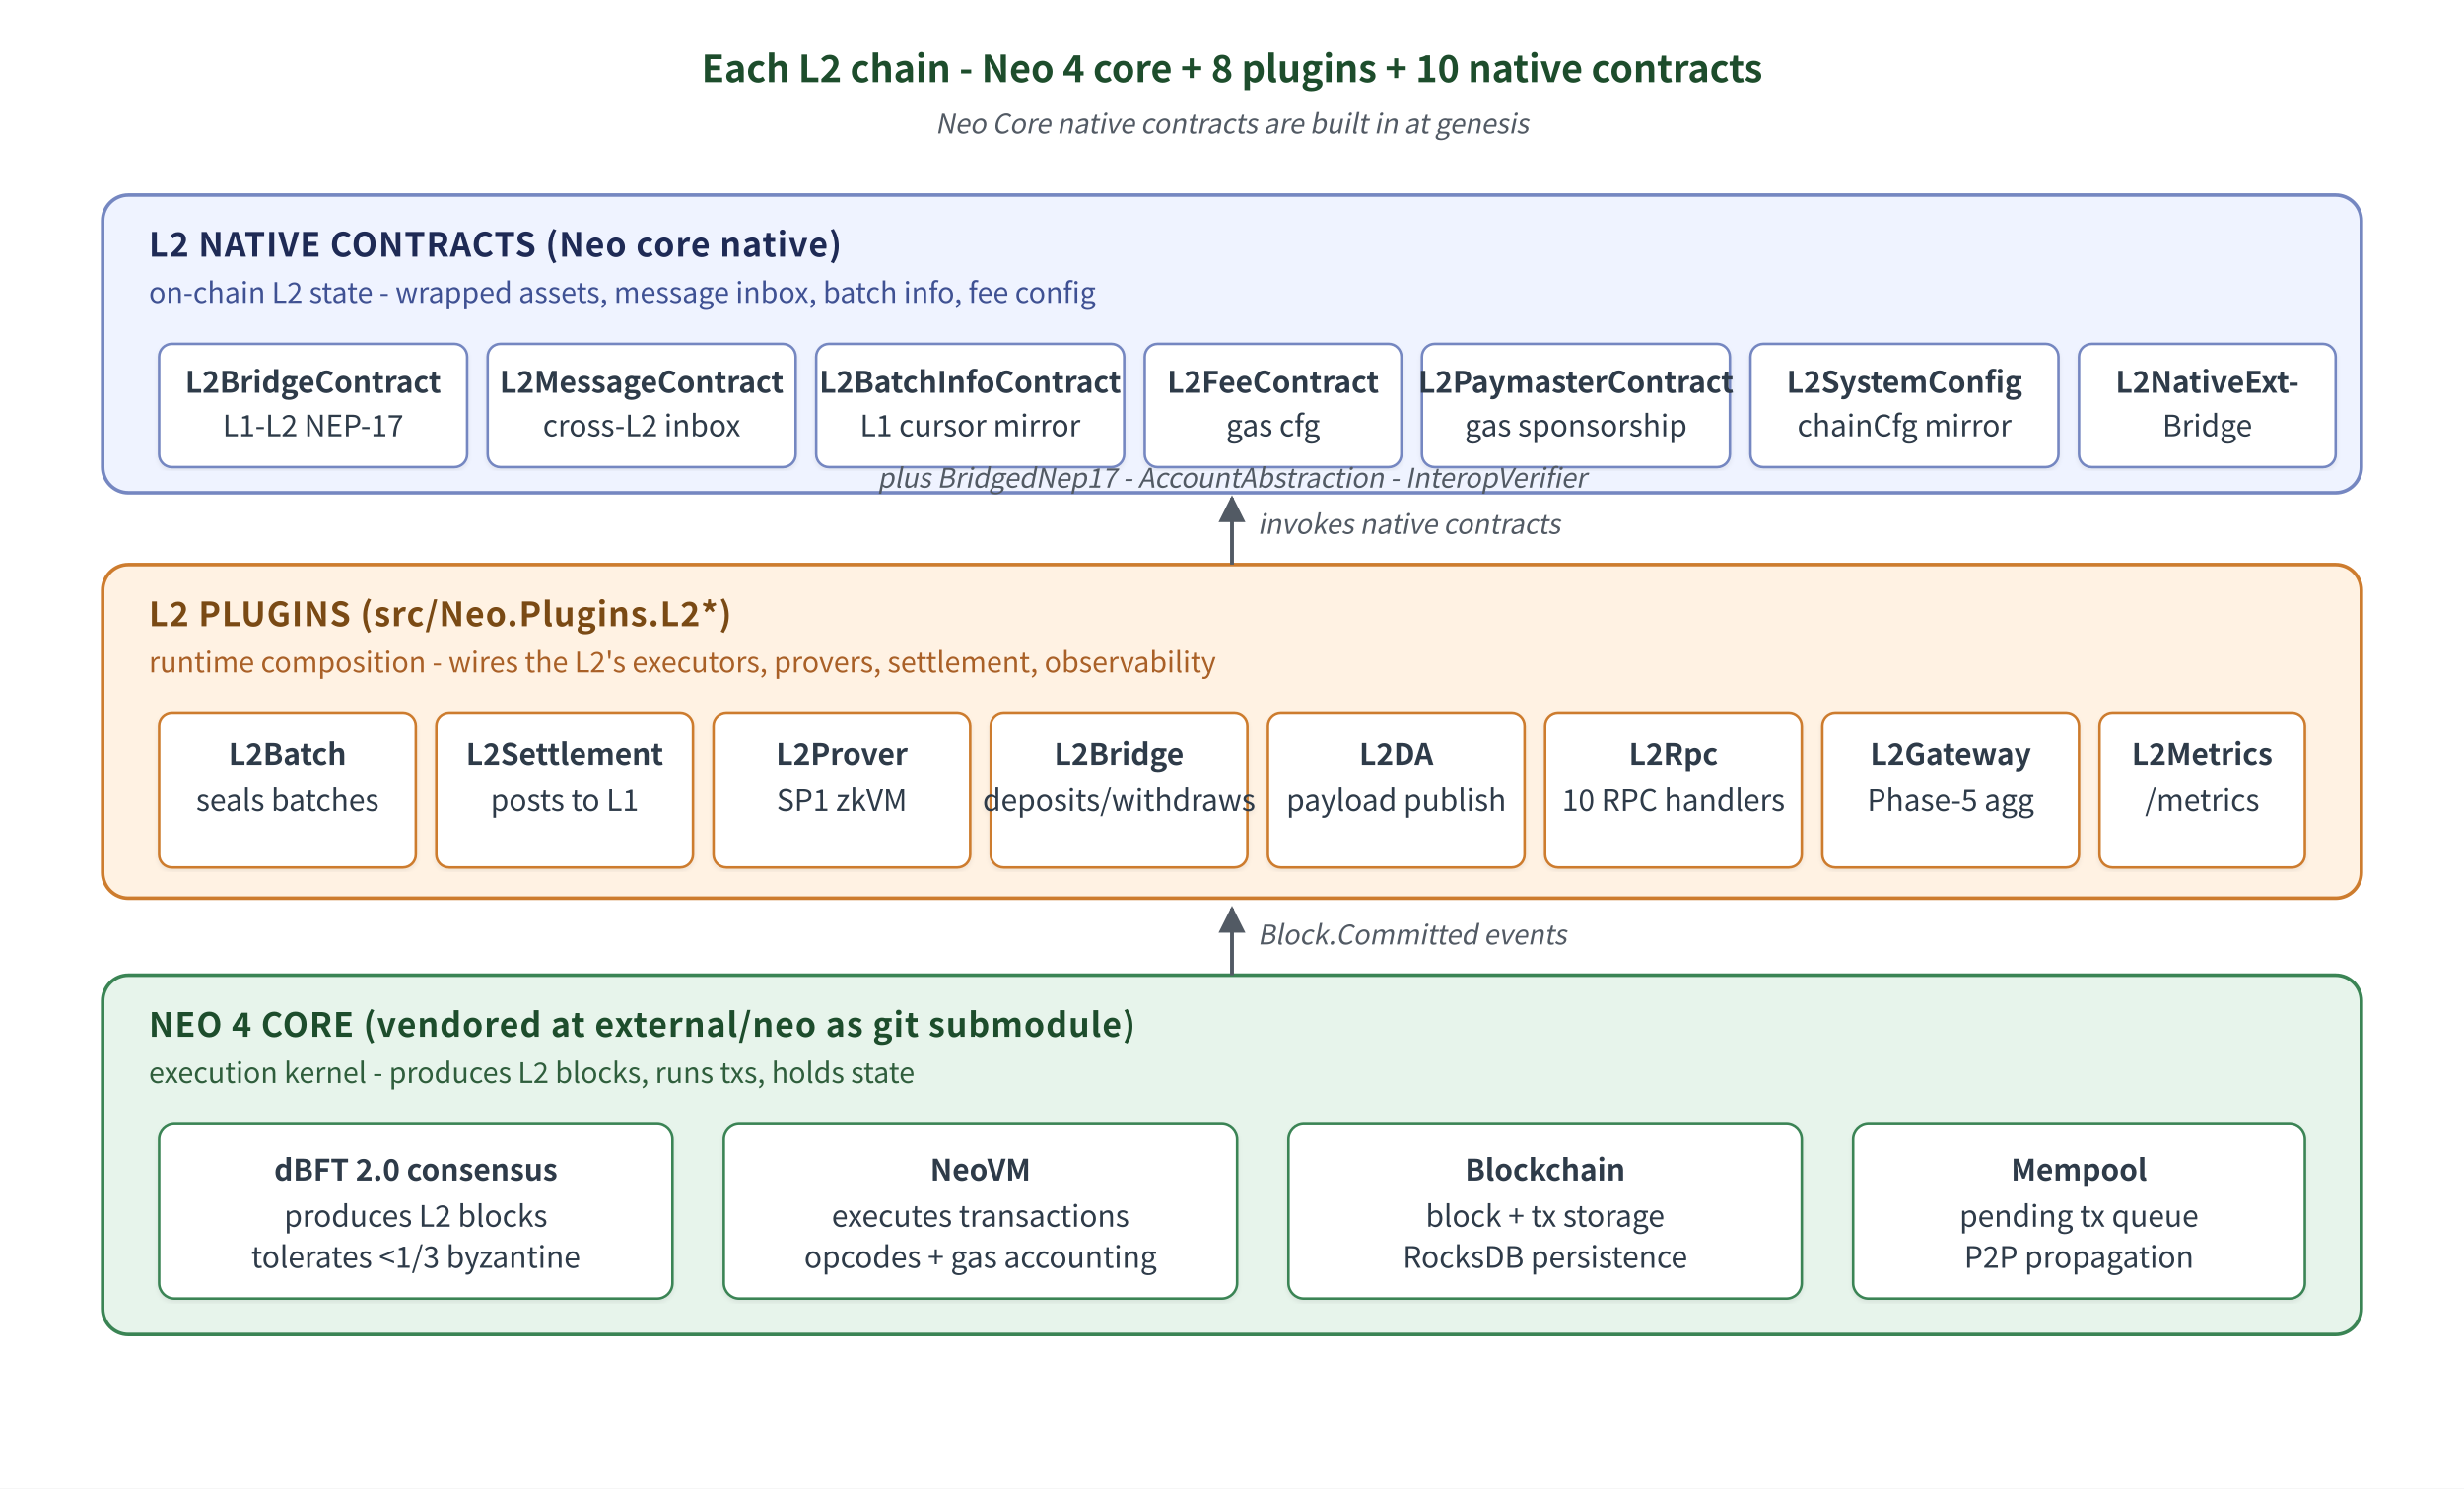
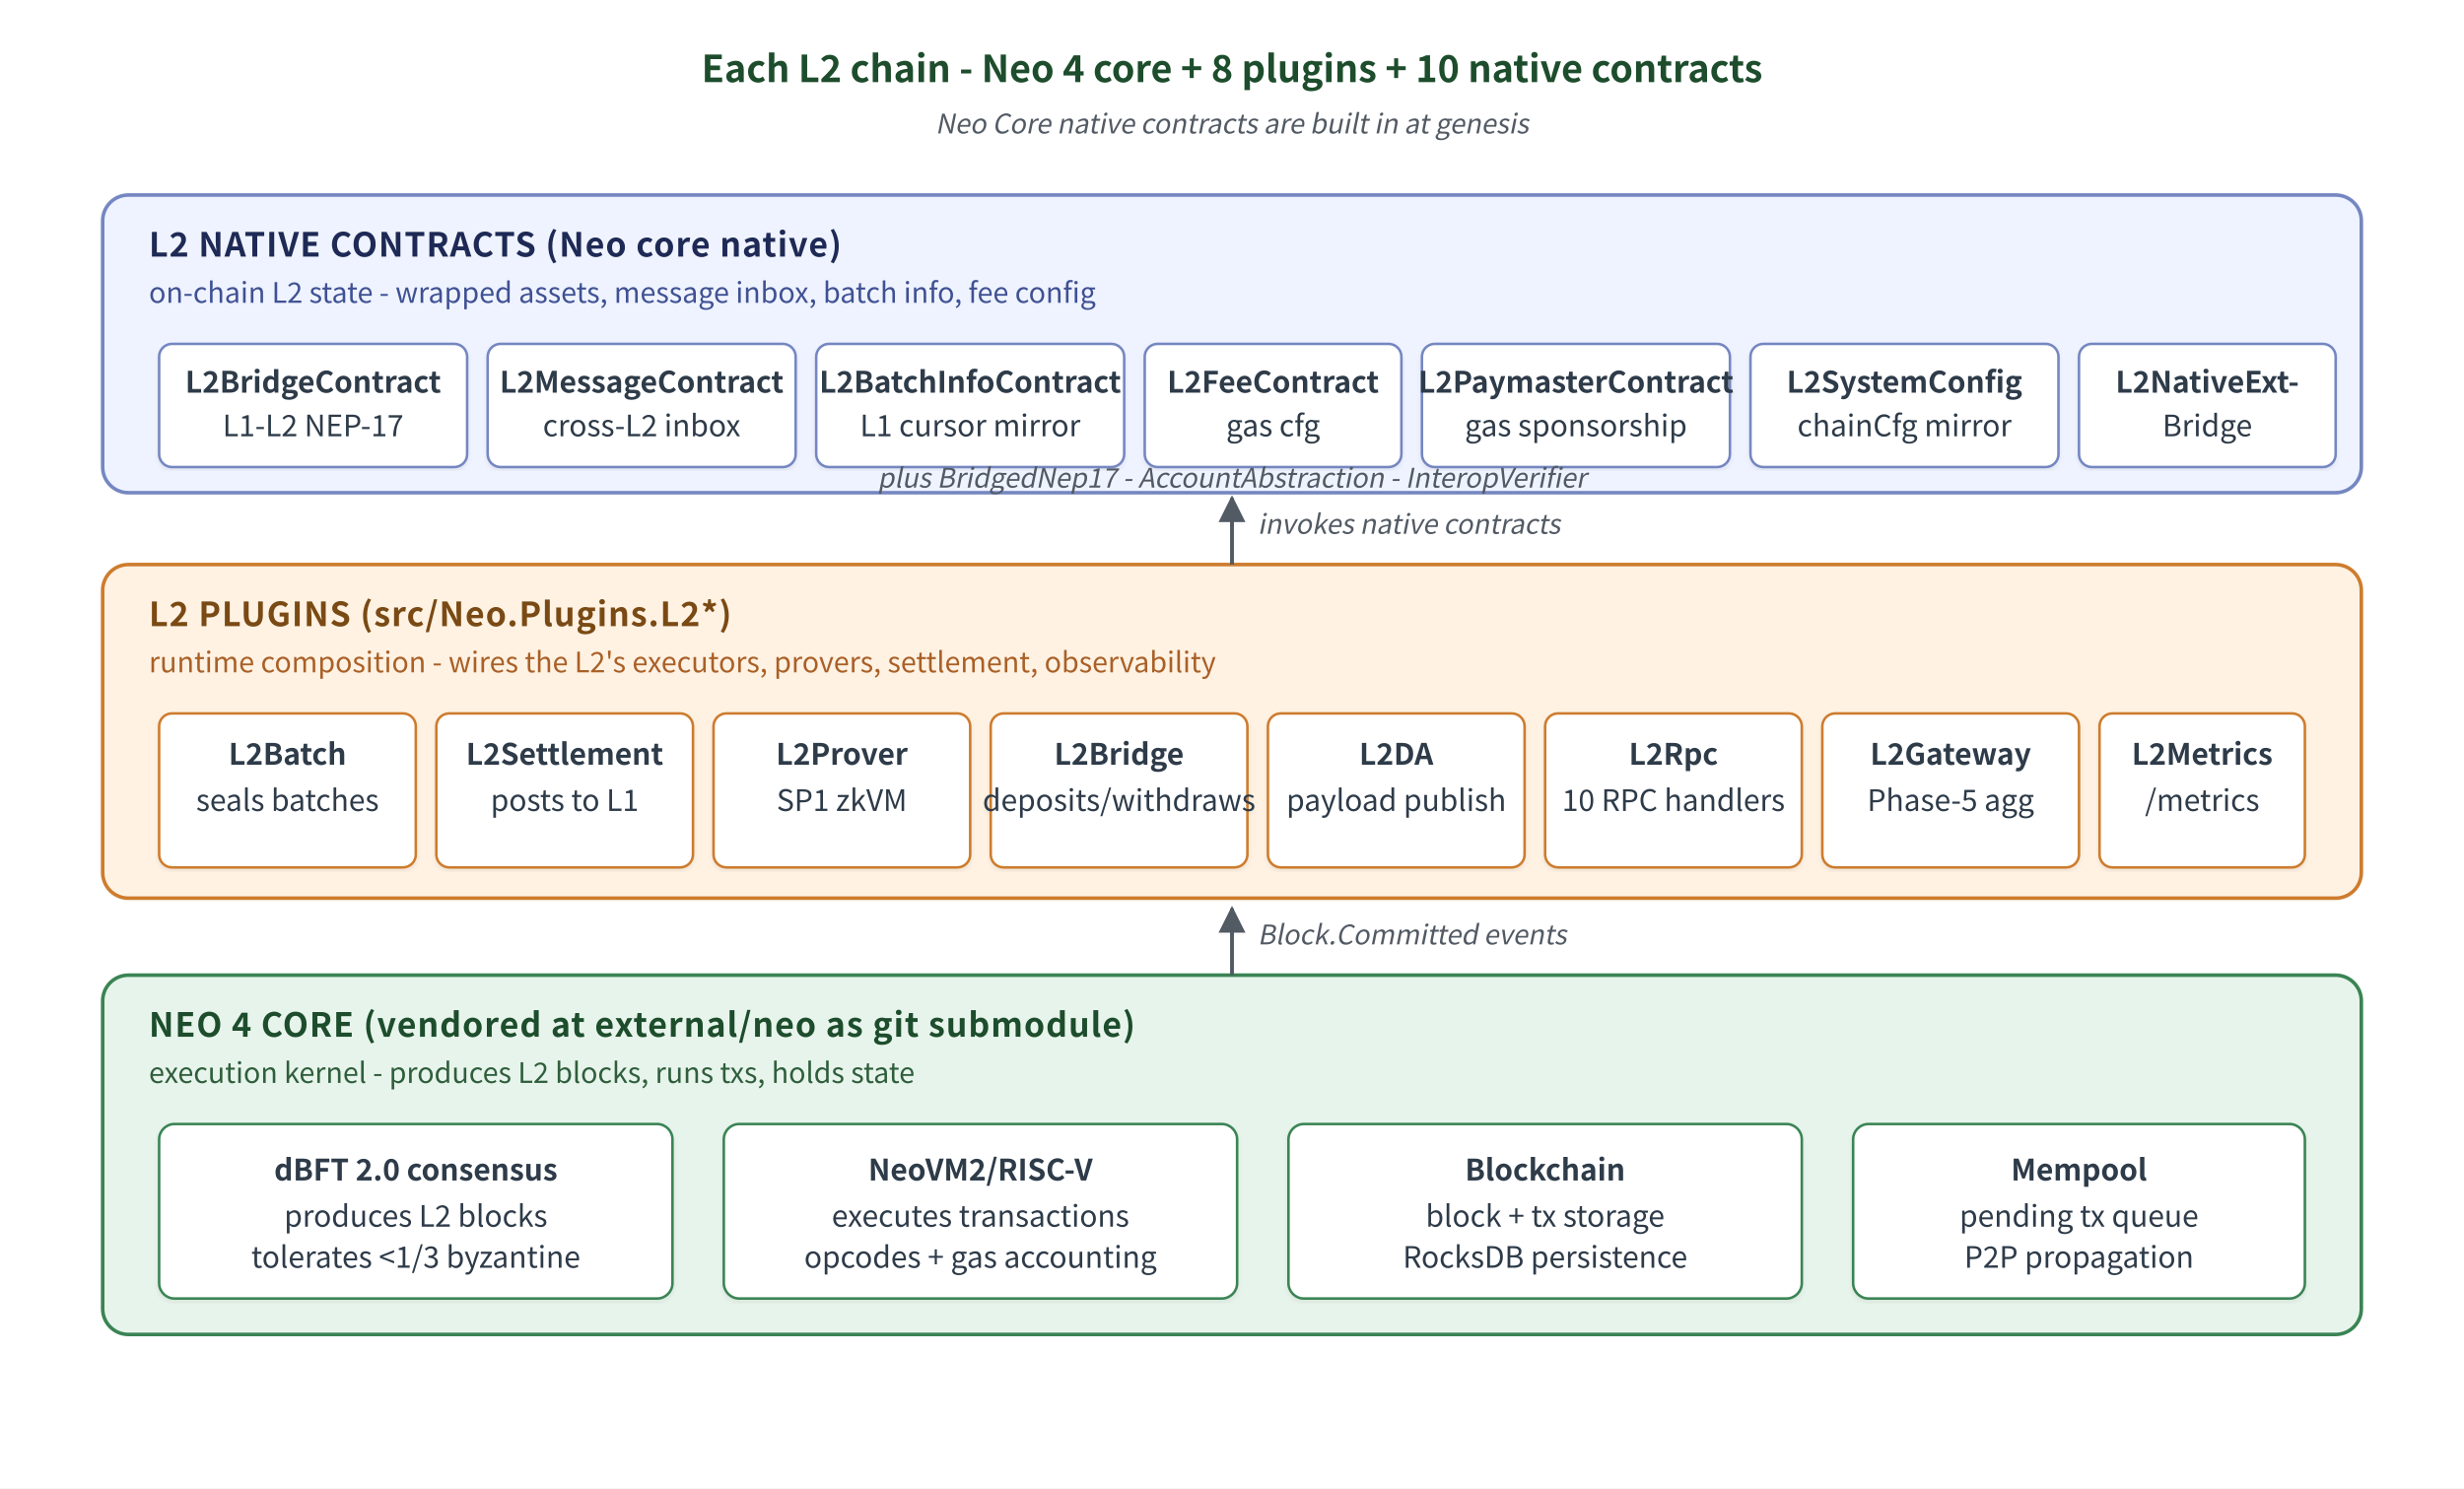
<svg xmlns="http://www.w3.org/2000/svg" viewBox="0 0 960 580" font-family="'Noto Sans CJK SC', -apple-system, BlinkMacSystemFont, 'Segoe UI', Helvetica, Arial, sans-serif" role="img" aria-labelledby="title desc">
  <defs>
    <marker id="arrow" viewBox="0 0 10 10" refX="9" refY="5" markerWidth="7" markerHeight="7" orient="auto">
      <path d="M0,0 L10,5 L0,10 Z" fill="#525a64" />
    </marker>
    <filter id="card" x="-2%" y="-3%" width="104%" height="106%">
      <feDropShadow dx="0" dy="1" stdDeviation="0.9" flood-color="#000000" flood-opacity="0.07" />
    </filter>
    <style>
      .layer-title { font-size: 13px; font-weight: 700; letter-spacing: 0.4px; }
      .layer-sub   { font-size: 11px; }
      .item        { font-size: 11.5px; fill: #2d3a48; }
      .header      { font-size: 14.5px; font-weight: 700; }
      .edge-lbl    { font-size: 10.5px; font-style: italic; fill: #525a64; }
    </style>
  </defs>
  <rect width="960" height="580" fill="#ffffff" />
  <text x="480" y="32" text-anchor="middle" class="header" fill="#1d4d2c">Each L2 chain - Neo 4 core + 8 plugins + 10 native contracts</text>
  <text x="480" y="52" text-anchor="middle" class="edge-lbl" fill="#525a64">Neo Core native contracts are built in at genesis</text>
  <rect x="40" y="380" width="880" height="140" rx="10" ry="10" fill="#e7f4eb" stroke="#3a8454" stroke-width="1.4" />
  <text x="58" y="404" class="layer-title" fill="#1d4d2c">NEO 4 CORE (vendored at external/neo as git submodule)</text>
  <text x="58" y="422" class="layer-sub" fill="#2f5e3c">execution kernel - produces L2 blocks, runs txs, holds state</text>
  <g filter="url(#card)">
    <rect x="62" y="438" width="200" height="68" rx="6" ry="6" fill="#ffffff" stroke="#3a8454" />
    <text x="162" y="460" text-anchor="middle" class="item" font-weight="600">dBFT 2.0 consensus</text>
    <text x="162" y="478" text-anchor="middle" class="item">produces L2 blocks</text>
    <text x="162" y="494" text-anchor="middle" class="item">tolerates &lt;1/3 byzantine</text>
  </g>
  <g filter="url(#card)">
    <rect x="282" y="438" width="200" height="68" rx="6" ry="6" fill="#ffffff" stroke="#3a8454" />
-     <text x="382" y="460" text-anchor="middle" class="item" font-weight="600">NeoVM</text>
+     <text x="382" y="460" text-anchor="middle" class="item" font-weight="600">NeoVM2/RISC-V</text>
    <text x="382" y="478" text-anchor="middle" class="item">executes transactions</text>
    <text x="382" y="494" text-anchor="middle" class="item">opcodes + gas accounting</text>
  </g>
  <g filter="url(#card)">
    <rect x="502" y="438" width="200" height="68" rx="6" ry="6" fill="#ffffff" stroke="#3a8454" />
    <text x="602" y="460" text-anchor="middle" class="item" font-weight="600">Blockchain</text>
    <text x="602" y="478" text-anchor="middle" class="item">block + tx storage</text>
    <text x="602" y="494" text-anchor="middle" class="item">RocksDB persistence</text>
  </g>
  <g filter="url(#card)">
    <rect x="722" y="438" width="176" height="68" rx="6" ry="6" fill="#ffffff" stroke="#3a8454" />
    <text x="810" y="460" text-anchor="middle" class="item" font-weight="600">Mempool</text>
    <text x="810" y="478" text-anchor="middle" class="item">pending tx queue</text>
    <text x="810" y="494" text-anchor="middle" class="item">P2P propagation</text>
  </g>
  <line x1="480" y1="380" x2="480" y2="354" stroke="#525a64" stroke-width="1.5" marker-end="url(#arrow)" />
  <text x="490" y="368" class="edge-lbl">Block.Committed events</text>
  <rect x="40" y="220" width="880" height="130" rx="10" ry="10" fill="#fff2e3" stroke="#cd7c2e" stroke-width="1.4" />
  <text x="58" y="244" class="layer-title" fill="#7a4a14">L2 PLUGINS (src/Neo.Plugins.L2*)</text>
  <text x="58" y="262" class="layer-sub" fill="#a96027">runtime composition - wires the L2's executors, provers, settlement, observability</text>
  <g filter="url(#card)">
    <rect x="62" y="278" width="100" height="60" rx="5" ry="5" fill="#ffffff" stroke="#cd7c2e" />
    <text x="112" y="298" text-anchor="middle" class="item" font-weight="600">L2Batch</text>
    <text x="112" y="316" text-anchor="middle" class="item" font-size="10">seals batches</text>
  </g>
  <g filter="url(#card)">
    <rect x="170" y="278" width="100" height="60" rx="5" ry="5" fill="#ffffff" stroke="#cd7c2e" />
    <text x="220" y="298" text-anchor="middle" class="item" font-weight="600">L2Settlement</text>
    <text x="220" y="316" text-anchor="middle" class="item" font-size="10">posts to L1</text>
  </g>
  <g filter="url(#card)">
    <rect x="278" y="278" width="100" height="60" rx="5" ry="5" fill="#ffffff" stroke="#cd7c2e" />
    <text x="328" y="298" text-anchor="middle" class="item" font-weight="600">L2Prover</text>
    <text x="328" y="316" text-anchor="middle" class="item" font-size="10">SP1 zkVM</text>
  </g>
  <g filter="url(#card)">
    <rect x="386" y="278" width="100" height="60" rx="5" ry="5" fill="#ffffff" stroke="#cd7c2e" />
    <text x="436" y="298" text-anchor="middle" class="item" font-weight="600">L2Bridge</text>
    <text x="436" y="316" text-anchor="middle" class="item" font-size="10">deposits/withdraws</text>
  </g>
  <g filter="url(#card)">
    <rect x="494" y="278" width="100" height="60" rx="5" ry="5" fill="#ffffff" stroke="#cd7c2e" />
    <text x="544" y="298" text-anchor="middle" class="item" font-weight="600">L2DA</text>
    <text x="544" y="316" text-anchor="middle" class="item" font-size="10">payload publish</text>
  </g>
  <g filter="url(#card)">
    <rect x="602" y="278" width="100" height="60" rx="5" ry="5" fill="#ffffff" stroke="#cd7c2e" />
    <text x="652" y="298" text-anchor="middle" class="item" font-weight="600">L2Rpc</text>
    <text x="652" y="316" text-anchor="middle" class="item" font-size="10">10 RPC handlers</text>
  </g>
  <g filter="url(#card)">
    <rect x="710" y="278" width="100" height="60" rx="5" ry="5" fill="#ffffff" stroke="#cd7c2e" />
    <text x="760" y="298" text-anchor="middle" class="item" font-weight="600">L2Gateway</text>
    <text x="760" y="316" text-anchor="middle" class="item" font-size="10">Phase-5 agg</text>
  </g>
  <g filter="url(#card)">
    <rect x="818" y="278" width="80" height="60" rx="5" ry="5" fill="#ffffff" stroke="#cd7c2e" />
    <text x="858" y="298" text-anchor="middle" class="item" font-weight="600">L2Metrics</text>
    <text x="858" y="316" text-anchor="middle" class="item" font-size="10">/metrics</text>
  </g>
  <line x1="480" y1="220" x2="480" y2="194" stroke="#525a64" stroke-width="1.5" marker-end="url(#arrow)" />
  <text x="490" y="208" class="edge-lbl">invokes native contracts</text>
  <rect x="40" y="76" width="880" height="116" rx="10" ry="10" fill="#eff3ff" stroke="#7587c1" stroke-width="1.4" />
  <text x="58" y="100" class="layer-title" fill="#1e2a55">L2 NATIVE CONTRACTS (Neo core native)</text>
  <text x="58" y="118" class="layer-sub" fill="#3f5193">on-chain L2 state - wrapped assets, message inbox, batch info, fee config</text>
  <g filter="url(#card)">
    <rect x="62" y="134" width="120" height="48" rx="5" ry="5" fill="#ffffff" stroke="#7587c1" />
    <text x="122" y="153" text-anchor="middle" class="item" font-weight="600">L2BridgeContract</text>
    <text x="122" y="170" text-anchor="middle" class="item" font-size="10">L1-L2 NEP-17</text>
  </g>
  <g filter="url(#card)">
    <rect x="190" y="134" width="120" height="48" rx="5" ry="5" fill="#ffffff" stroke="#7587c1" />
    <text x="250" y="153" text-anchor="middle" class="item" font-weight="600">L2MessageContract</text>
    <text x="250" y="170" text-anchor="middle" class="item" font-size="10">cross-L2 inbox</text>
  </g>
  <g filter="url(#card)">
    <rect x="318" y="134" width="120" height="48" rx="5" ry="5" fill="#ffffff" stroke="#7587c1" />
    <text x="378" y="153" text-anchor="middle" class="item" font-weight="600">L2BatchInfoContract</text>
    <text x="378" y="170" text-anchor="middle" class="item" font-size="10">L1 cursor mirror</text>
  </g>
  <g filter="url(#card)">
    <rect x="446" y="134" width="100" height="48" rx="5" ry="5" fill="#ffffff" stroke="#7587c1" />
    <text x="496" y="153" text-anchor="middle" class="item" font-weight="600">L2FeeContract</text>
    <text x="496" y="170" text-anchor="middle" class="item" font-size="10">gas cfg</text>
  </g>
  <g filter="url(#card)">
    <rect x="554" y="134" width="120" height="48" rx="5" ry="5" fill="#ffffff" stroke="#7587c1" />
    <text x="614" y="153" text-anchor="middle" class="item" font-weight="600">L2PaymasterContract</text>
    <text x="614" y="170" text-anchor="middle" class="item" font-size="10">gas sponsorship</text>
  </g>
  <g filter="url(#card)">
    <rect x="682" y="134" width="120" height="48" rx="5" ry="5" fill="#ffffff" stroke="#7587c1" />
    <text x="742" y="153" text-anchor="middle" class="item" font-weight="600">L2SystemConfig</text>
    <text x="742" y="170" text-anchor="middle" class="item" font-size="10">chainCfg mirror</text>
  </g>
  <g filter="url(#card)">
    <rect x="810" y="134" width="100" height="48" rx="5" ry="5" fill="#ffffff" stroke="#7587c1" />
    <text x="860" y="153" text-anchor="middle" class="item" font-weight="600" font-size="10.5">L2NativeExt-</text>
    <text x="860" y="170" text-anchor="middle" class="item" font-size="10">Bridge</text>
  </g>
  <text x="480" y="190" text-anchor="middle" class="edge-lbl">plus BridgedNep17 - AccountAbstraction - InteropVerifier</text>
</svg>
